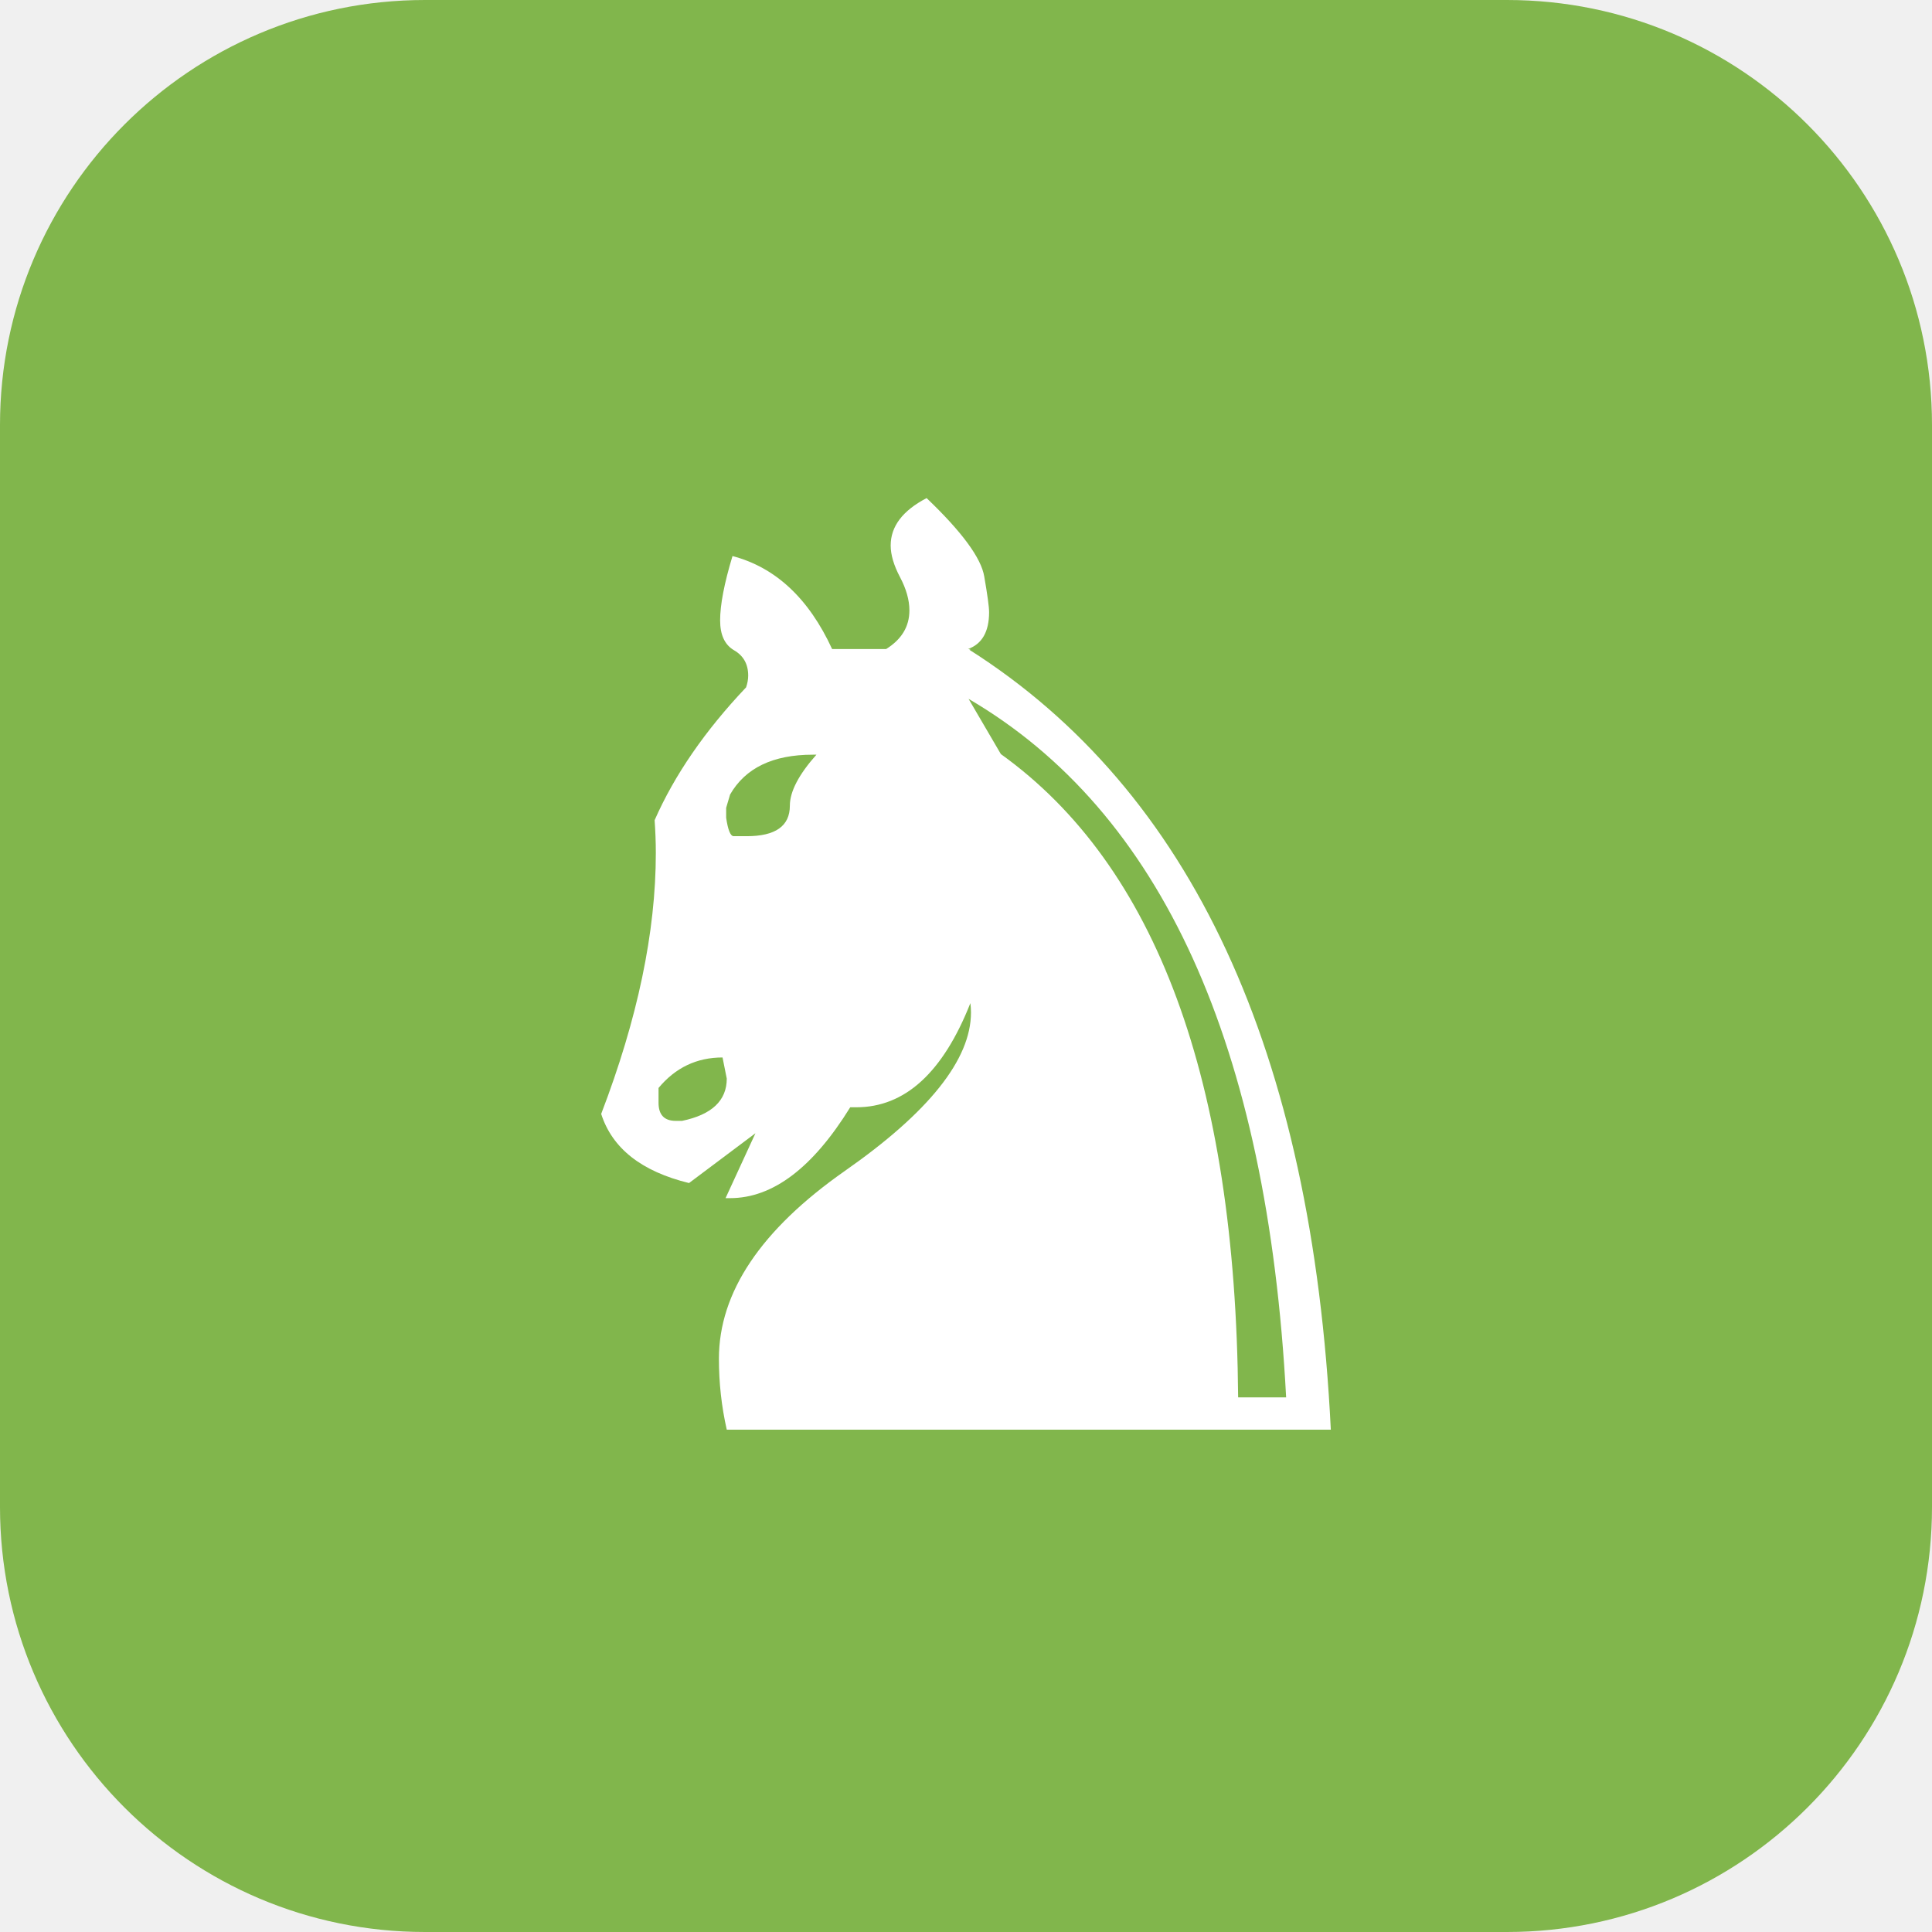
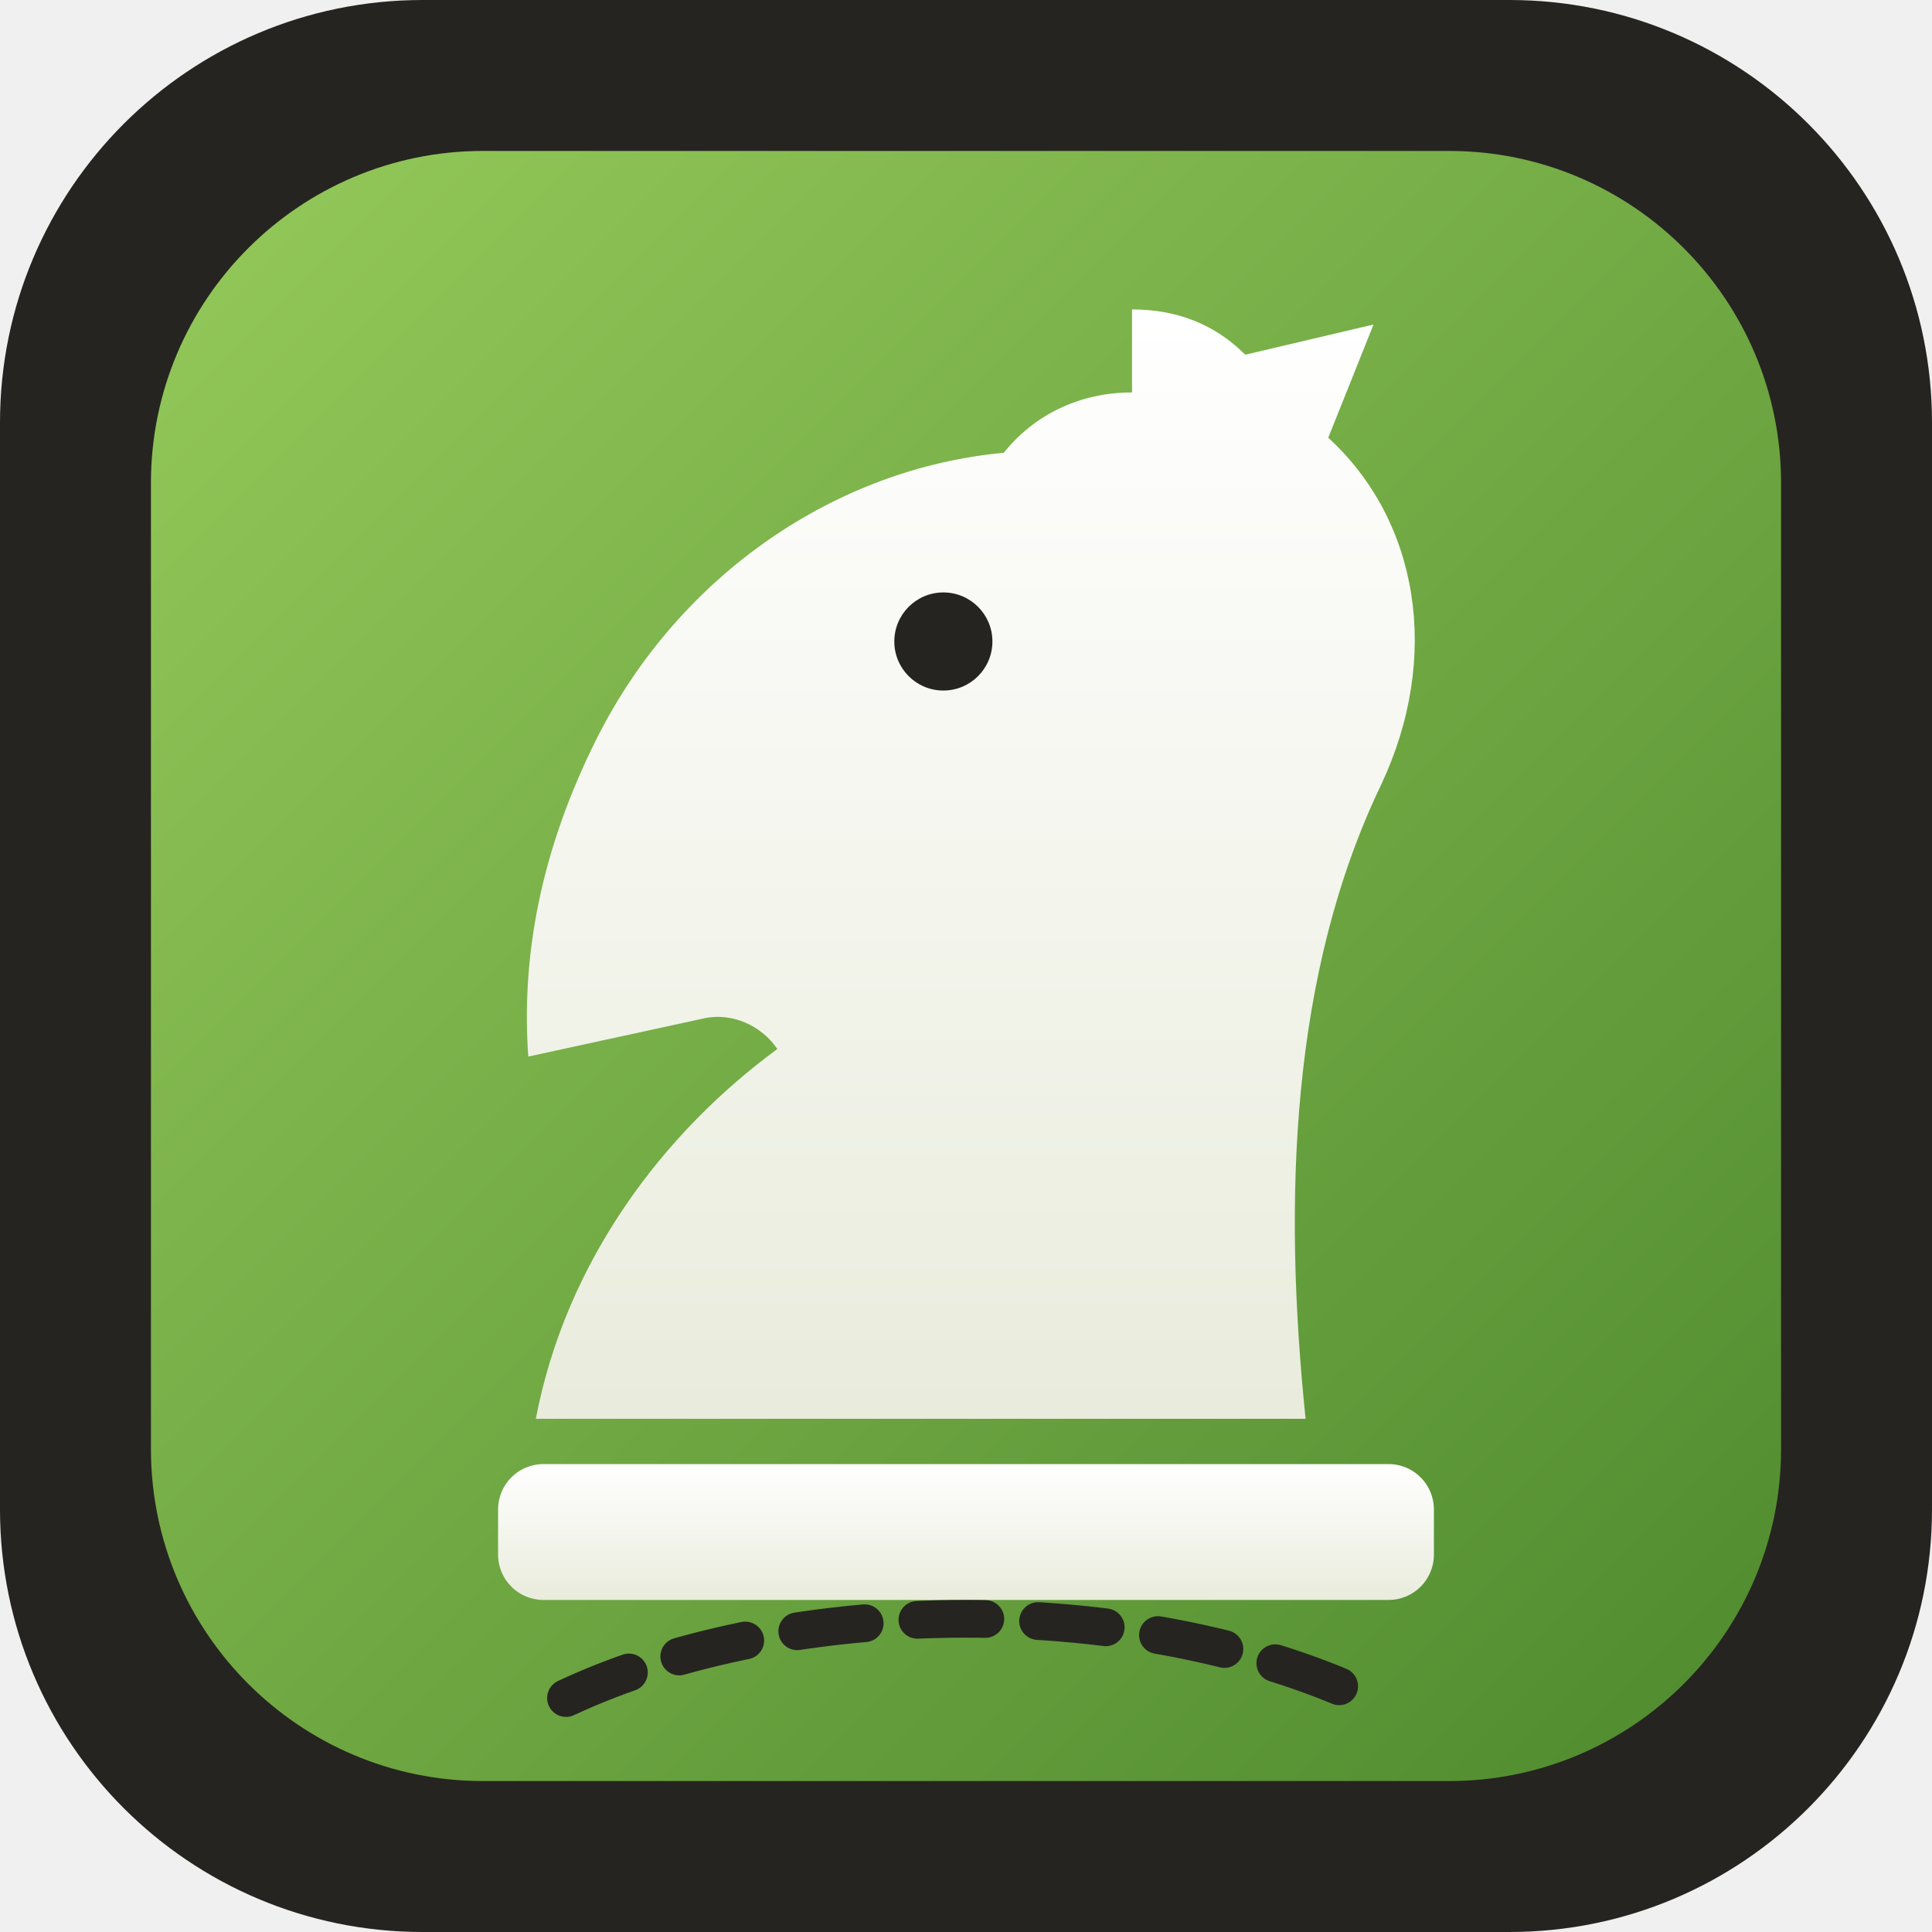
- <svg xmlns="http://www.w3.org/2000/svg" viewBox="0 0 100 100">
-   <rect width="100" height="100" rx="22" fill="#81b64c" />
-   <text x="50" y="74" font-size="66" text-anchor="middle" fill="#fff" font-family="DejaVu Sans, sans-serif">♞</text>
+ <svg xmlns="http://www.w3.org/2000/svg" viewBox="0 0 512 512">
+   <defs>
+     <linearGradient id="g" x1="0" y1="0" x2="1" y2="1">
+       <stop offset="0" stop-color="#95c95a" />
+       <stop offset="1" stop-color="#4e8a2e" />
+     </linearGradient>
+     <linearGradient id="k" x1="0" y1="0" x2="0" y2="1">
+       <stop offset="0" stop-color="#ffffff" />
+       <stop offset="1" stop-color="#e9ecdc" />
+     </linearGradient>
+   </defs>
+   <rect width="512" height="512" rx="112" fill="#262421" />
+   <rect x="40" y="40" width="432" height="432" rx="88" fill="url(#g)" />
+   <path d="M300 104c-14 0-26 6-34 16-44 4-86 32-108 76-14 28-20 56-18 84l46-10c8-2 16 2 20 8-30 22-56 56-64 98h204c-6-58-4-118 20-168 16-34 10-70-14-92l12-30-34 8c-8-8-18-12-30-12z" fill="url(#k)" />
+   <circle cx="250" cy="170" r="13" fill="#262421" />
+   <rect x="132" y="388" width="248" height="36" rx="12" fill="url(#k)" />
+   <path d="M150 450c60-28 152-28 212 0" stroke="#262421" stroke-width="10" stroke-dasharray="18 14" fill="none" stroke-linecap="round" />
</svg>
